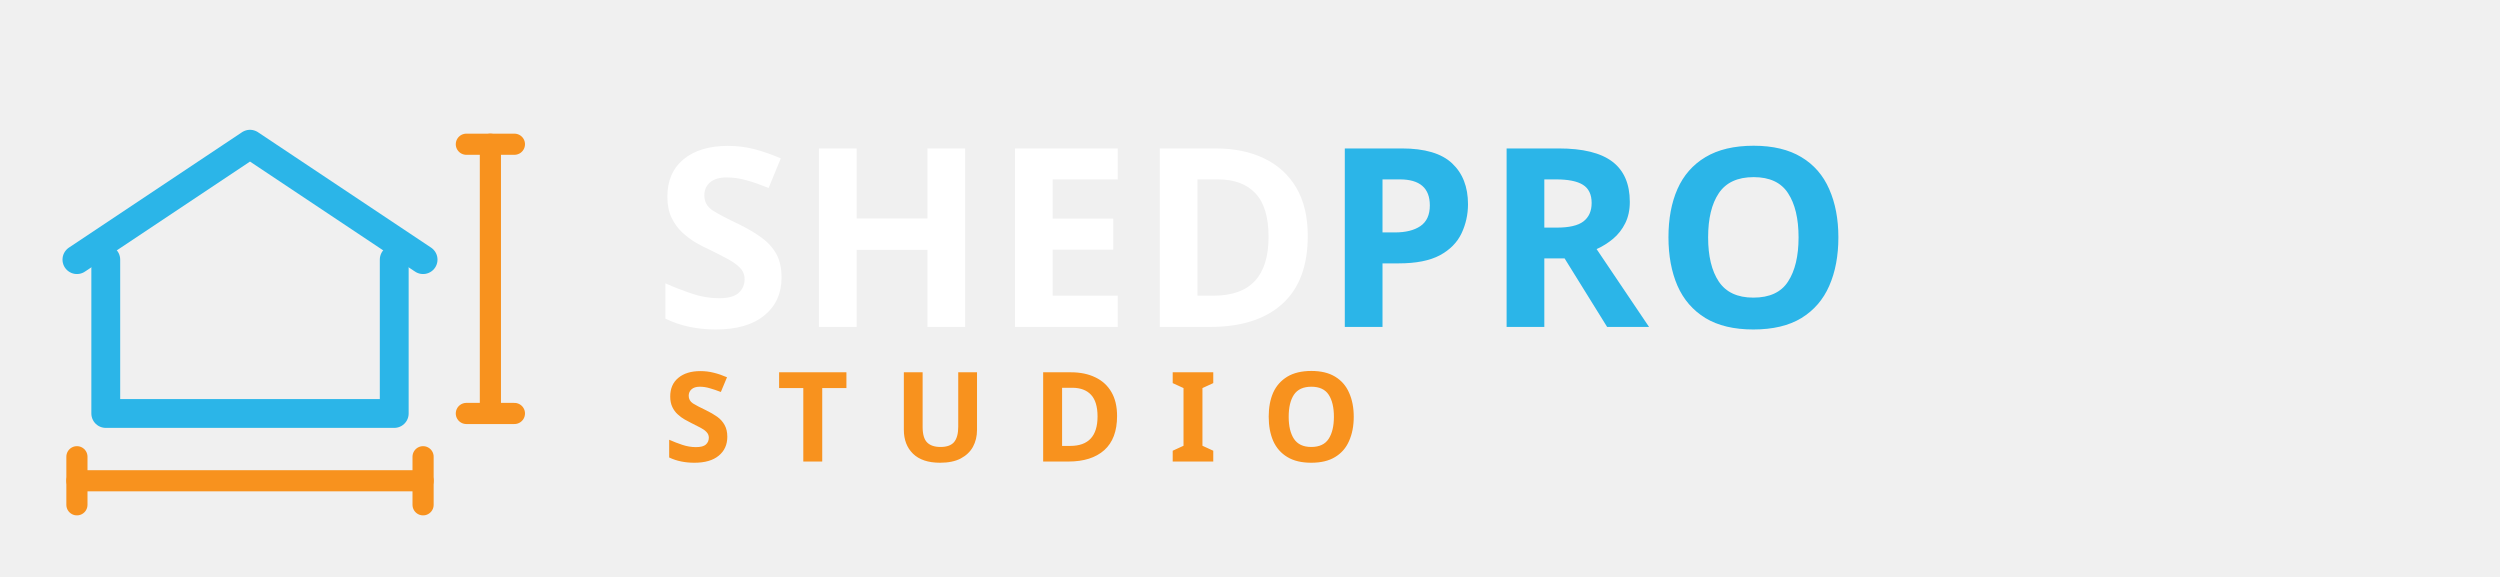
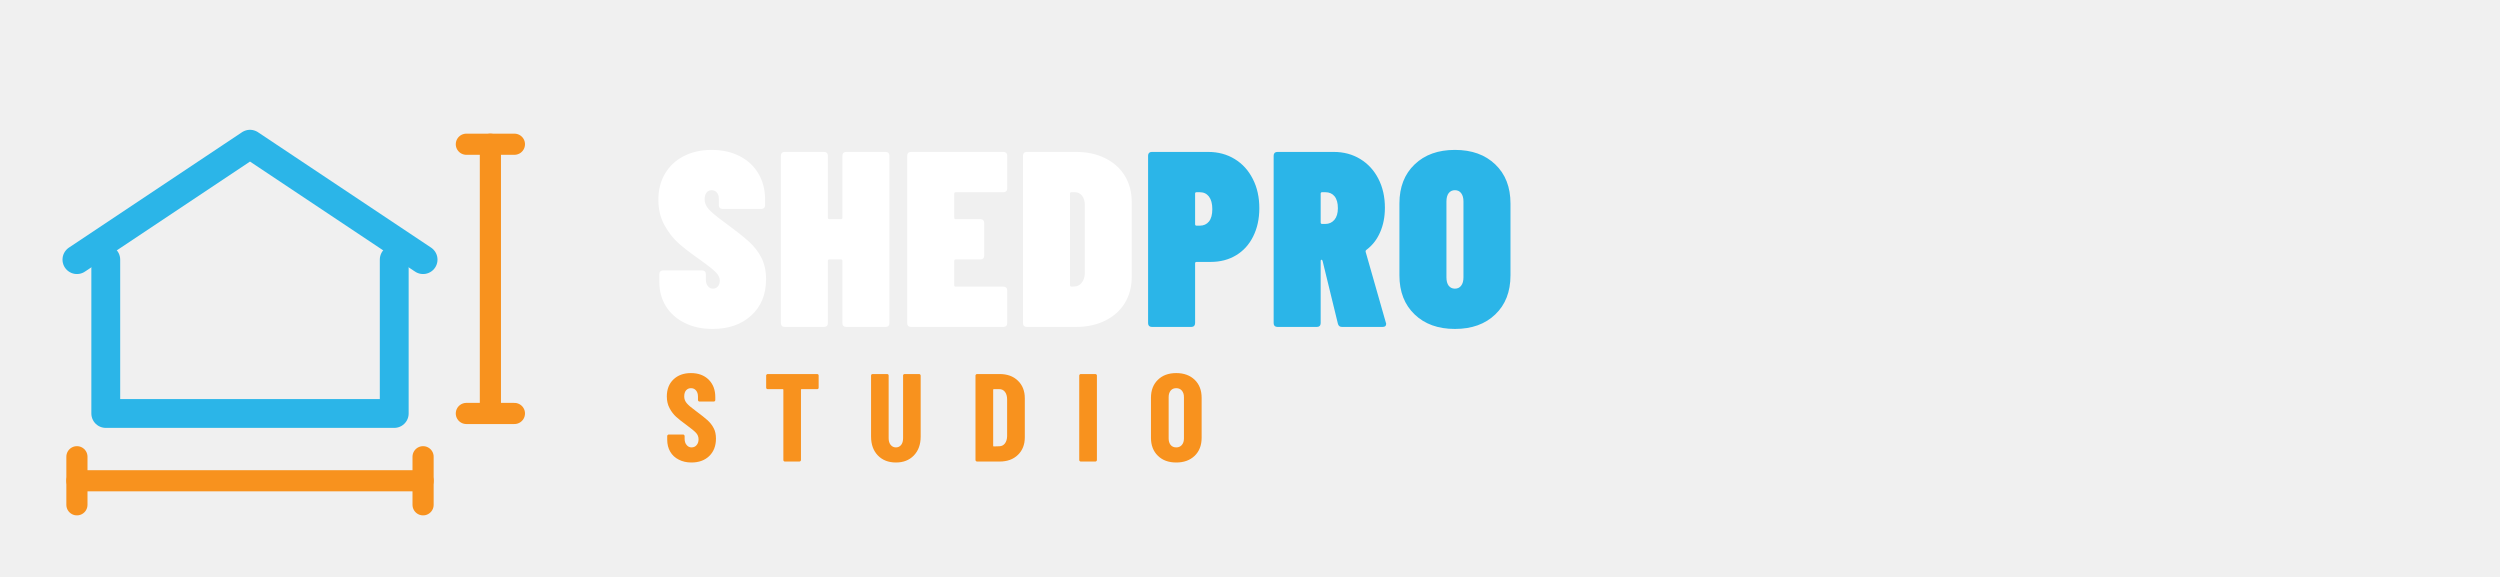
<svg xmlns="http://www.w3.org/2000/svg" viewBox="0 0 260 60" width="520" height="120" fill="none">
  <g stroke="#2BB5E8" stroke-width="3" stroke-linecap="round" stroke-linejoin="round">
    <path d="M8 27 L26 15 L44 27" />
    <path d="M11 27 V43 H41 V27" />
  </g>
  <g stroke="#F8921E" stroke-width="2.2" stroke-linecap="round">
    <path d="M8 50 H44" />
    <path d="M8 47.5 V52.5" />
    <path d="M44 47.5 V52.5" />
    <path d="M51 15 V43" />
    <path d="M48.5 15 H53.5" />
    <path d="M48.5 43 H53.5" />
  </g>
-   <text x="68" y="34" font-family="'Barlow Condensed',Barlow,'Arial Narrow',sans-serif" font-size="26" font-weight="900" letter-spacing="0.5" fill="#FFFFFF">SHED<tspan fill="#2BB5E8">PRO</tspan>
-   </text>
-   <text x="69" y="48" font-family="'Barlow Condensed',Barlow,'Arial Narrow',sans-serif" font-size="13" font-weight="700" letter-spacing="4.6" fill="#F8921E">STUDIO</text>
+   <g fill="#FFFFFF">
+     <path d="M68.57 29.32V28.51Q68.57 28.33 68.68 28.23Q68.78 28.12 68.96 28.12H73.02Q73.20 28.12 73.30 28.23Q73.41 28.33 73.41 28.51V29.09Q73.41 29.50 73.62 29.76Q73.82 30.02 74.14 30.02Q74.45 30.02 74.66 29.79Q74.86 29.55 74.86 29.19Q74.86 28.75 74.45 28.32Q74.03 27.89 72.71 26.95Q71.41 26.04 70.56 25.29Q69.72 24.54 69.09 23.39Q68.47 22.25 68.47 20.77Q68.47 19.23 69.16 18.06Q69.85 16.89 71.11 16.24Q72.37 15.59 74.01 15.59Q75.67 15.59 76.93 16.24Q78.19 16.89 78.88 18.06Q79.57 19.23 79.57 20.77V21.34Q79.57 21.52 79.47 21.62Q79.36 21.73 79.18 21.73H75.15Q74.97 21.73 74.86 21.62Q74.76 21.52 74.76 21.34V20.66Q74.76 20.27 74.55 20.02Q74.34 19.78 74.01 19.78Q73.67 19.78 73.47 20.04Q73.28 20.30 73.28 20.74Q73.28 21.26 73.69 21.74Q74.11 22.22 75.36 23.13Q77.02 24.35 77.87 25.11Q78.71 25.86 79.19 26.81Q79.67 27.76 79.67 29.03Q79.67 31.40 78.14 32.80Q76.61 34.21 74.11 34.21Q72.45 34.21 71.20 33.58Q69.95 32.96 69.26 31.86Q68.57 30.75 68.57 29.32ZM88.00 15.80H92.11Q92.29 15.80 92.39 15.90Q92.50 16.01 92.50 16.19V33.61Q92.50 33.79 92.39 33.90Q92.29 34.00 92.11 34.00H88.00Q87.82 34.00 87.71 33.90Q87.61 33.79 87.61 33.61V27.14Q87.61 26.98 87.45 26.98H86.26Q86.10 26.98 86.10 27.14V33.61Q86.10 33.79 86.00 33.90Q85.89 34.00 85.71 34.00H81.60Q81.42 34.00 81.32 33.90Q81.21 33.79 81.21 33.61V16.19Q81.21 16.01 81.32 15.90Q81.42 15.80 81.60 15.80H85.71Q85.89 15.80 86.00 15.90Q86.10 16.01 86.10 16.19V22.64Q86.10 22.79 86.26 22.79H87.45Q87.61 22.79 87.61 22.64V16.19Q87.61 16.01 87.71 15.90Q87.82 15.80 88.00 15.80ZM104.36 19.99H99.39Q99.24 19.99 99.24 20.14V22.64Q99.24 22.79 99.39 22.79H101.97Q102.15 22.79 102.25 22.90Q102.36 23.00 102.36 23.18V26.59Q102.36 26.77 102.25 26.88Q102.15 26.98 101.97 26.98H99.39Q99.24 26.98 99.24 27.14V29.66Q99.24 29.81 99.39 29.81H104.36Q104.54 29.81 104.65 29.92Q104.75 30.02 104.75 30.20V33.61Q104.75 33.79 104.65 33.90Q104.54 34.00 104.36 34.00H94.74Q94.56 34.00 94.45 33.90Q94.35 33.79 94.35 33.61V16.19Q94.35 16.01 94.45 15.90Q94.56 15.80 94.74 15.80H104.36Q104.54 15.80 104.65 15.90Q104.75 16.01 104.75 16.19V19.60Q104.75 19.78 104.65 19.88Q104.54 19.99 104.36 19.99ZM106.39 33.61V16.19Q106.39 16.01 106.50 15.90Q106.60 15.80 106.78 15.80H111.91Q113.62 15.80 114.93 16.45Q116.25 17.10 116.98 18.28Q117.70 19.47 117.70 21.00V28.80Q117.70 30.33 116.98 31.52Q116.25 32.70 114.93 33.35Q113.62 34.00 111.91 34.00H106.78Q106.60 34.00 106.50 33.90Q106.39 33.79 106.39 33.61ZM111.44 29.81 111.80 29.79Q112.22 29.76 112.50 29.40Q112.79 29.03 112.82 28.46V21.31Q112.82 20.71 112.53 20.35Q112.24 19.99 111.78 19.99H111.44Q111.28 19.99 111.28 20.14V29.66Q111.28 29.81 111.44 29.81Z" />
+   </g>
+   <g fill="#2BB5E8">
+     <path d="M130.97 21.65Q130.97 23.31 130.33 24.59Q129.70 25.86 128.55 26.55Q127.41 27.24 125.90 27.24H124.44Q124.29 27.24 124.29 27.40V33.61Q124.29 33.79 124.18 33.90Q124.08 34.00 123.90 34.00H119.79Q119.61 34.00 119.50 33.90Q119.40 33.79 119.40 33.61V16.19Q119.40 16.01 119.50 15.90Q119.61 15.80 119.79 15.80H125.64Q127.20 15.80 128.41 16.54Q129.62 17.28 130.29 18.61Q130.97 19.93 130.97 21.65ZM126.08 21.75Q126.08 20.90 125.73 20.44Q125.38 19.99 124.78 19.99H124.44Q124.29 19.99 124.29 20.14V23.31Q124.29 23.47 124.44 23.47H124.78Q125.38 23.47 125.73 23.04Q126.08 22.61 126.08 21.75ZM139.14 33.66 137.55 27.14Q137.50 27.01 137.45 27.01Q137.35 27.01 137.35 27.16V33.61Q137.35 33.79 137.24 33.90Q137.14 34.00 136.96 34.00H132.85Q132.67 34.00 132.56 33.90Q132.46 33.79 132.46 33.61V16.19Q132.46 16.01 132.56 15.90Q132.67 15.80 132.85 15.80H138.70Q140.26 15.80 141.47 16.54Q142.68 17.28 143.35 18.59Q144.03 19.91 144.03 21.60Q144.03 23.03 143.53 24.16Q143.04 25.29 142.10 25.99Q142.00 26.07 142.03 26.20L144.13 33.56Q144.16 33.61 144.16 33.69Q144.16 34.00 143.79 34.00H139.56Q139.22 34.00 139.14 33.66ZM137.50 19.99Q137.35 19.99 137.35 20.14V23.13Q137.35 23.29 137.50 23.29H137.84Q138.41 23.29 138.78 22.86Q139.14 22.43 139.14 21.65Q139.14 20.84 138.79 20.41Q138.44 19.99 137.84 19.99ZM145.54 28.64V21.16Q145.54 18.61 147.12 17.10Q148.69 15.59 151.31 15.59Q153.94 15.59 155.51 17.10Q157.09 18.61 157.09 21.16V28.64Q157.09 31.19 155.51 32.70Q153.94 34.21 151.31 34.21Q148.69 34.21 147.12 32.70Q145.54 31.19 145.54 28.64ZM152.20 28.85V20.95Q152.20 20.40 151.96 20.09Q151.73 19.78 151.31 19.78Q150.90 19.78 150.66 20.09Q150.43 20.40 150.43 20.95V28.85Q150.43 29.40 150.66 29.71Q150.90 30.02 151.31 30.02Q151.73 30.02 151.96 29.71Q152.20 29.40 152.20 28.85Z" />
+   </g>
+   <g fill="#F8921E">
+     <path d="M69.39 45.73V45.35Q69.39 45.28 69.44 45.24Q69.48 45.19 69.55 45.19H71.04Q71.11 45.19 71.15 45.24Q71.20 45.28 71.20 45.35V45.63Q71.20 46.04 71.41 46.28Q71.61 46.53 71.92 46.53Q72.24 46.53 72.44 46.30Q72.65 46.06 72.65 45.69Q72.65 45.30 72.39 45.02Q72.13 44.74 71.38 44.19Q70.73 43.72 70.33 43.36Q69.92 42.99 69.64 42.46Q69.35 41.93 69.35 41.23Q69.35 40.12 70.04 39.46Q70.73 38.80 71.86 38.80Q73.00 38.80 73.70 39.48Q74.39 40.17 74.39 41.29V41.60Q74.39 41.67 74.35 41.71Q74.30 41.76 74.24 41.76H72.74Q72.68 41.76 72.63 41.71Q72.59 41.67 72.59 41.60V41.25Q72.59 40.85 72.39 40.61Q72.19 40.37 71.86 40.37Q71.55 40.37 71.35 40.60Q71.16 40.82 71.16 41.23Q71.16 41.62 71.41 41.92Q71.65 42.22 72.38 42.75Q73.19 43.35 73.60 43.72Q74.00 44.09 74.23 44.54Q74.46 44.98 74.46 45.61Q74.46 46.75 73.76 47.43Q73.06 48.10 71.91 48.10Q71.16 48.10 70.59 47.80Q70.01 47.51 69.70 46.97Q69.39 46.43 69.39 45.73ZM85.14 39.06V40.32Q85.14 40.38 85.10 40.43Q85.05 40.47 84.99 40.47H83.36Q83.30 40.47 83.30 40.54V47.84Q83.30 47.91 83.25 47.95Q83.21 48.00 83.14 48.00H81.62Q81.56 48.00 81.51 47.95Q81.47 47.91 81.47 47.84V40.54Q81.47 40.47 81.40 40.47H79.84Q79.78 40.47 79.73 40.43Q79.68 40.38 79.68 40.32V39.06Q79.68 38.99 79.73 38.95Q79.78 38.90 79.84 38.90H84.99Q85.05 38.90 85.10 38.95Q85.14 38.99 85.14 39.06ZM90.59 45.41V39.06Q90.59 38.99 90.63 38.95Q90.68 38.90 90.74 38.90H92.27Q92.33 38.90 92.38 38.95Q92.42 38.99 92.42 39.06V45.59Q92.42 46.01 92.63 46.27Q92.84 46.53 93.18 46.53Q93.51 46.53 93.72 46.27Q93.92 46.01 93.92 45.59V39.06Q93.92 38.99 93.96 38.95Q94.01 38.90 94.07 38.90H95.59Q95.66 38.90 95.70 38.95Q95.75 38.99 95.75 39.06V45.41Q95.75 46.63 95.04 47.37Q94.33 48.10 93.18 48.10Q92.01 48.10 91.30 47.37Q90.59 46.63 90.59 45.41ZM101.45 47.84V39.06Q101.45 38.99 101.50 38.95Q101.55 38.90 101.61 38.90H103.96Q105.15 38.90 105.86 39.59Q106.58 40.28 106.58 41.42V45.48Q106.58 46.62 105.86 47.31Q105.15 48.00 103.96 48.00H101.61Q101.55 48.00 101.50 47.95Q101.45 47.91 101.45 47.84ZM103.35 46.43 103.94 46.41Q104.29 46.40 104.51 46.12Q104.73 45.83 104.74 45.36V41.54Q104.74 41.05 104.52 40.76Q104.30 40.47 103.92 40.47H103.35Q103.29 40.47 103.29 40.54V46.36Q103.29 46.43 103.35 46.43ZM112.24 47.84V39.06Q112.24 38.99 112.29 38.95Q112.33 38.90 112.40 38.90H113.92Q113.98 38.90 114.03 38.95Q114.08 38.99 114.08 39.06V47.84Q114.08 47.91 114.03 47.95Q113.98 48.00 113.92 48.00H112.40Q112.33 48.00 112.29 47.95Q112.24 47.91 112.24 47.84ZM119.70 45.53V41.37Q119.70 40.20 120.42 39.50Q121.13 38.80 122.33 38.80Q123.52 38.80 124.25 39.50Q124.97 40.20 124.97 41.37V45.53Q124.97 46.70 124.25 47.40Q123.52 48.10 122.33 48.10Q121.13 48.10 120.42 47.40Q119.70 46.70 119.70 45.53ZM123.13 45.61V41.29Q123.13 40.88 122.91 40.62Q122.69 40.37 122.33 40.37Q121.96 40.37 121.75 40.62Q121.54 40.88 121.54 41.29V45.61Q121.54 46.02 121.75 46.28Q121.96 46.53 122.33 46.53Q122.69 46.53 122.91 46.28Q123.13 46.02 123.13 45.61Z" />
+   </g>
</svg>
